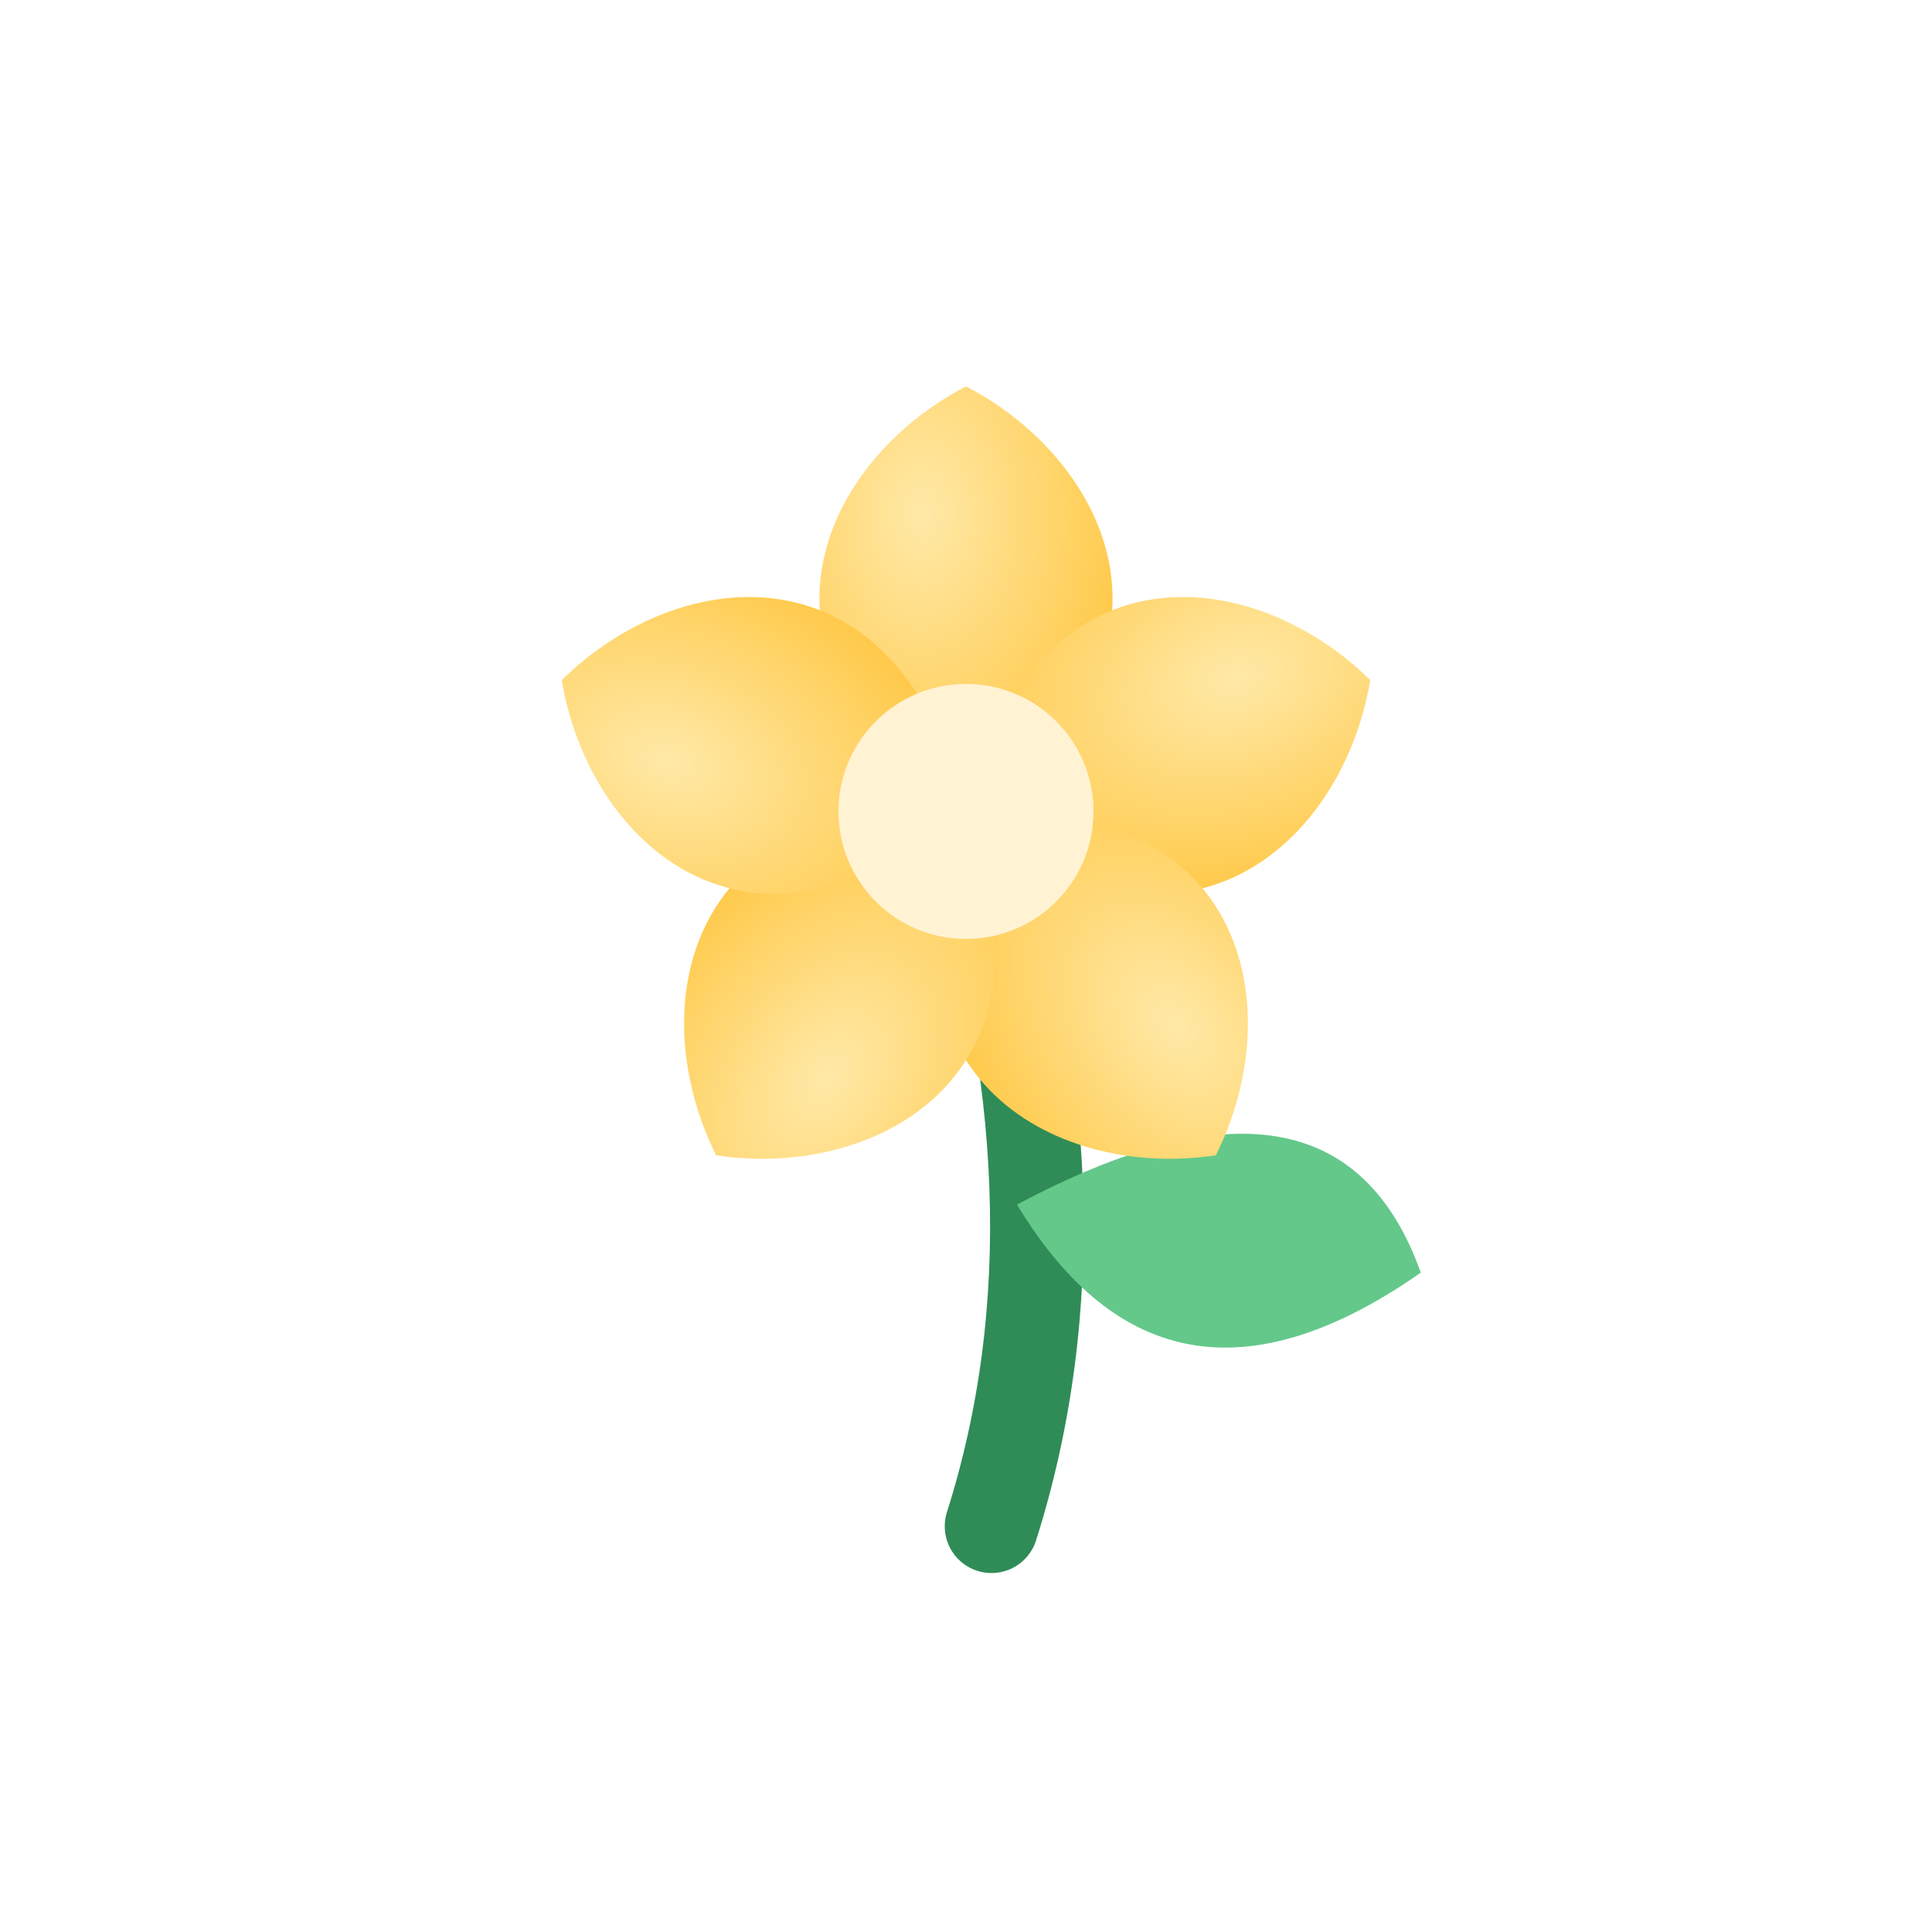
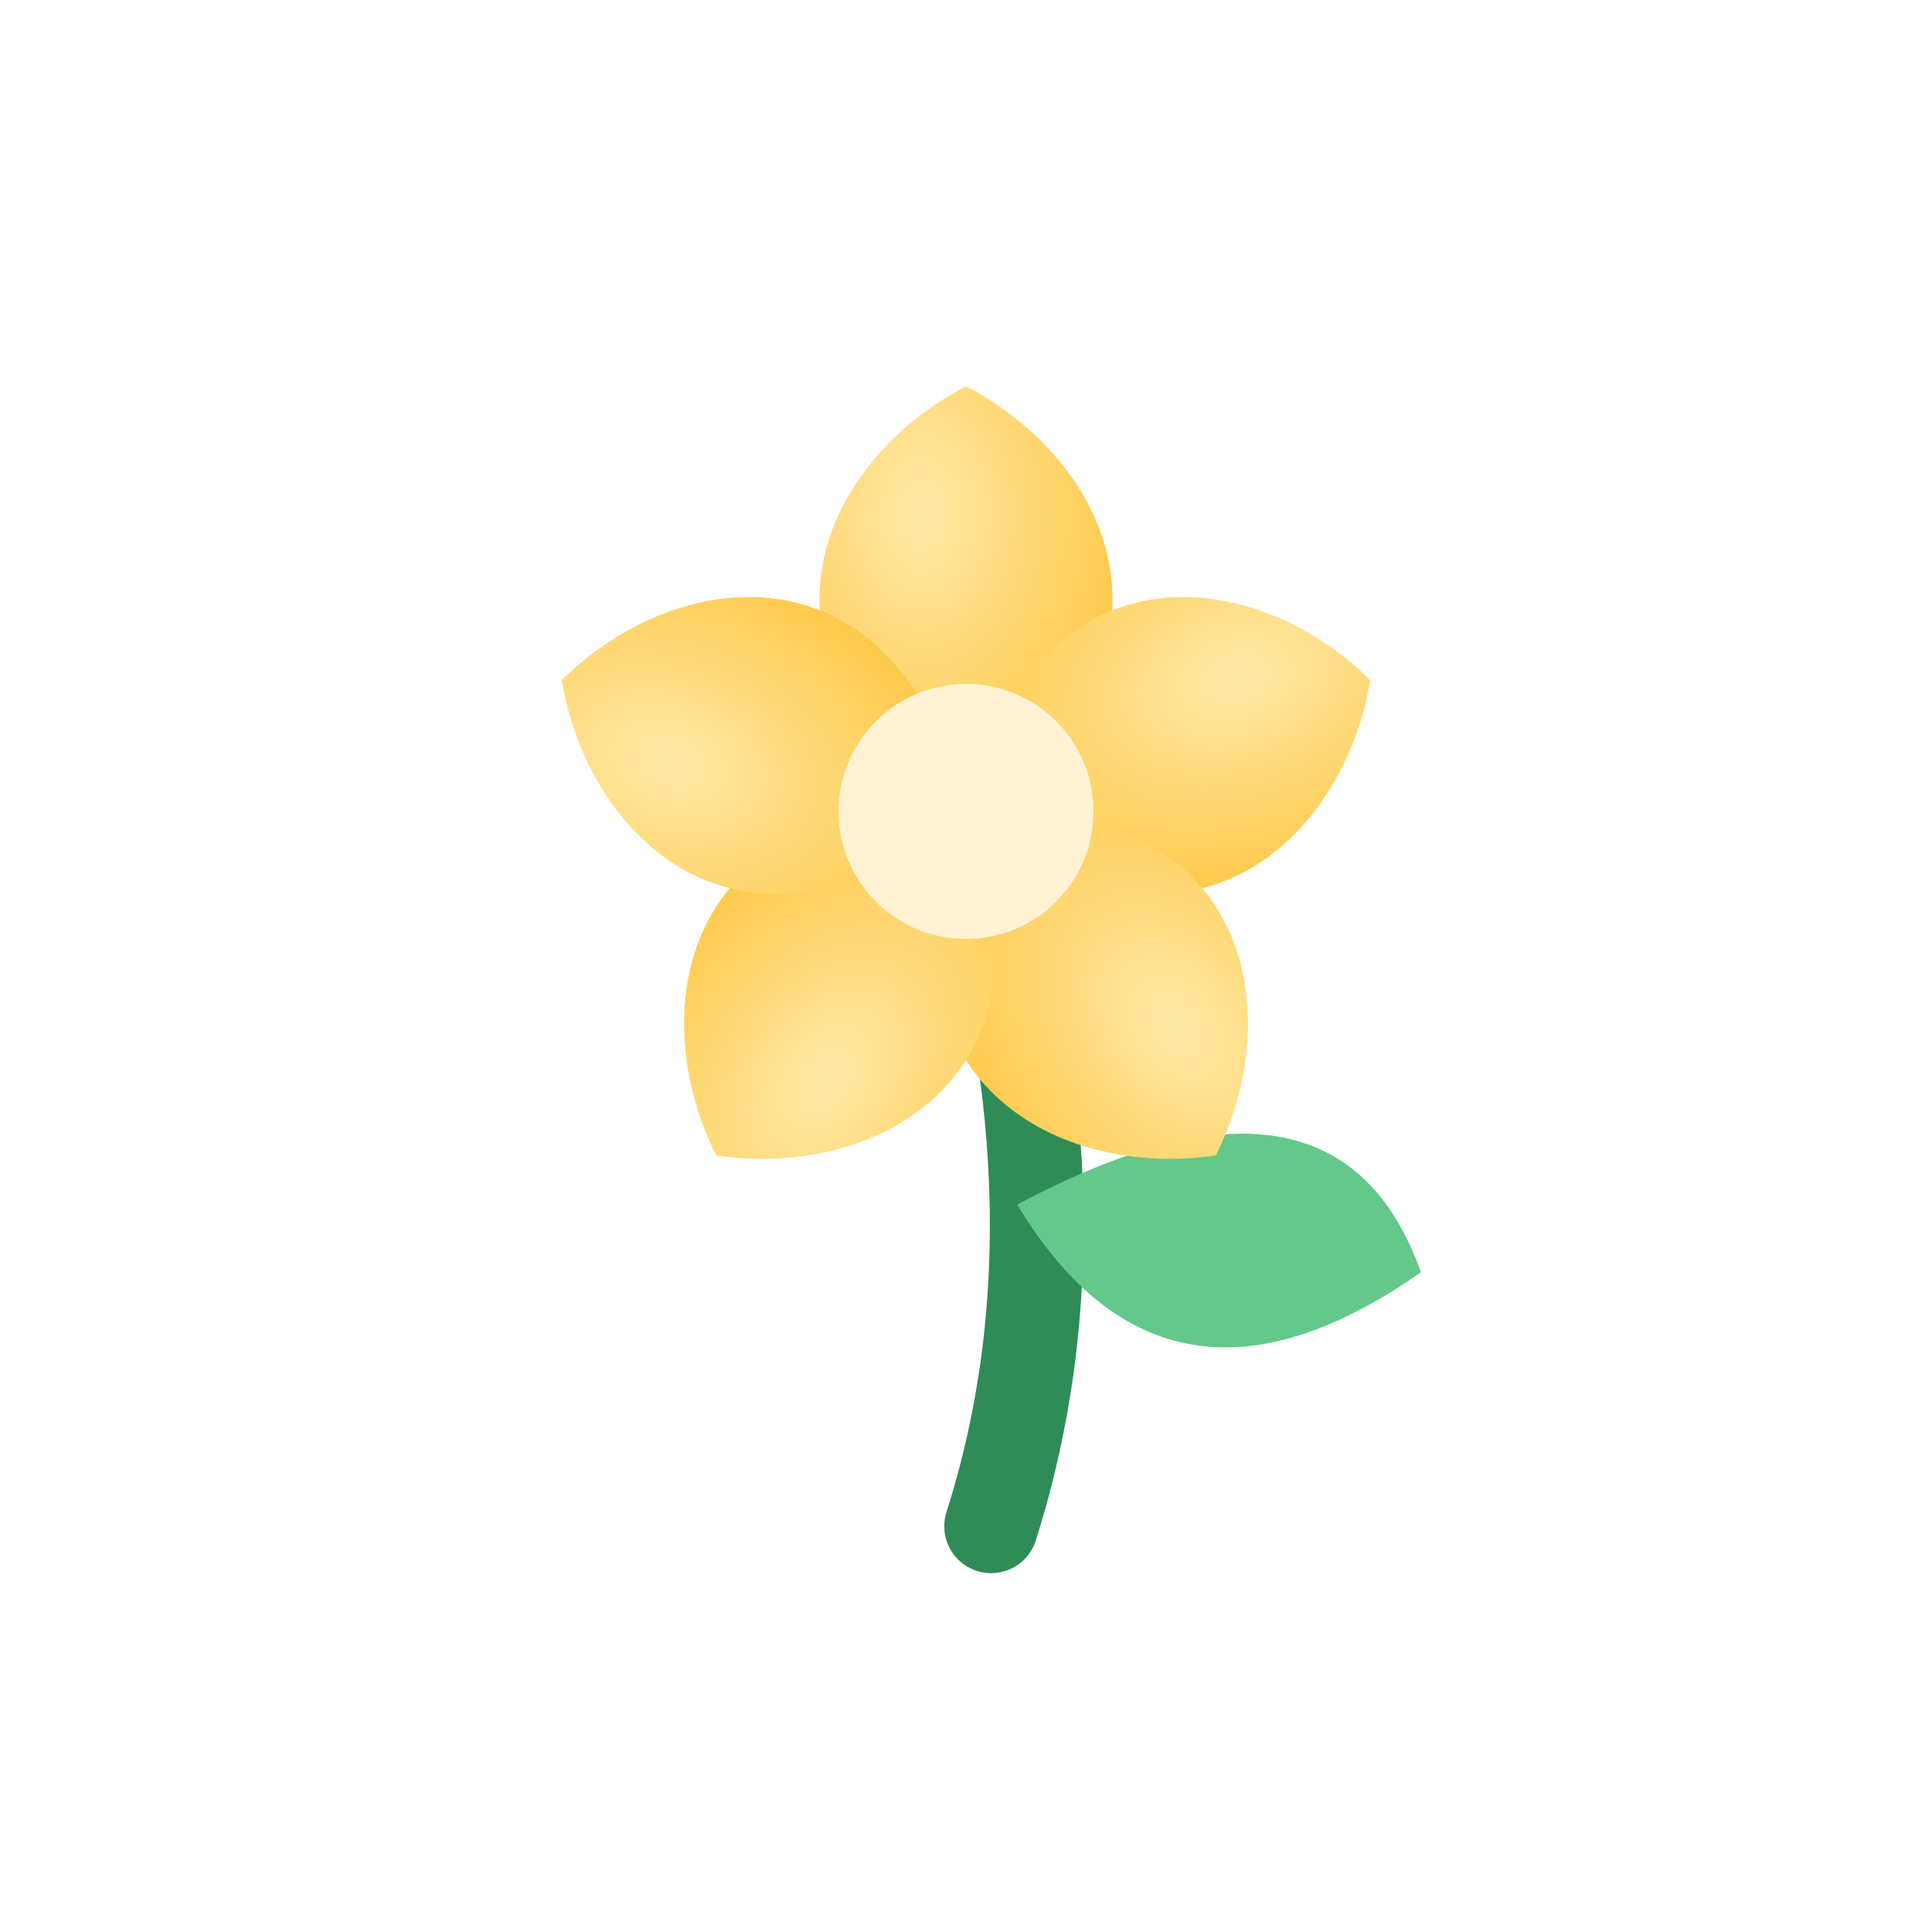
<svg xmlns="http://www.w3.org/2000/svg" viewBox="0 0 200 200" width="200" height="200">
  <defs>
    <radialGradient id="yellowBall" cx="0.35" cy="0.3" r="0.8">
      <stop offset="0" stop-color="#FFE9A8" />
      <stop offset="1" stop-color="#FFC53D" />
    </radialGradient>
  </defs>
  <g id="item-flowerYellow">
-     <path d="M 100 84 q 13.2 40.7 2.64 74" fill="none" stroke="#2F8C57" stroke-width="9.68" stroke-linecap="round" />
-     <path d="M 105.28 124.7 q 33 -17.6 41.8 7.04 q -26.4 18.48 -41.8 -7.04 Z" fill="#63C88A" />
+     <path d="M 100 84 q 13.2 40.7 2.6 74" fill="none" stroke="#2F8C57" stroke-width="9.7" stroke-linecap="round" />
+     <path d="M 105.3 124.7 q 33 -17.6 41.8 7 q -26.4 18.5 -41.8 -7 Z" fill="#63C88A" />
    <g transform="translate(100 84) rotate(0)">
-       <path d="M 0 0 C 24.64 -15.4 15.28 -36.08 0 -44 C -15.28 -36.08 -24.64 -15.4 0 0 Z" fill="url(#yellowBall)" />
+       <path d="M 0 0 C 24.6 -15.4 15.3 -36.1 0 -44 C -15.3 -36.1 -24.6 -15.4 0 0 Z" fill="url(#yellowBall)" />
    </g>
    <g transform="translate(100 84) rotate(72)">
-       <path d="M 0 0 C 24.64 -15.4 15.28 -36.08 0 -44 C -15.28 -36.08 -24.64 -15.4 0 0 Z" fill="url(#yellowBall)" />
+       <path d="M 0 0 C 24.6 -15.4 15.3 -36.1 0 -44 C -15.3 -36.1 -24.6 -15.4 0 0 Z" fill="url(#yellowBall)" />
    </g>
    <g transform="translate(100 84) rotate(144)">
-       <path d="M 0 0 C 24.64 -15.4 15.28 -36.08 0 -44 C -15.28 -36.08 -24.64 -15.4 0 0 Z" fill="url(#yellowBall)" />
+       <path d="M 0 0 C 24.6 -15.4 15.3 -36.1 0 -44 C -15.3 -36.1 -24.6 -15.4 0 0 Z" fill="url(#yellowBall)" />
    </g>
    <g transform="translate(100 84) rotate(216)">
-       <path d="M 0 0 C 24.64 -15.4 15.28 -36.08 0 -44 C -15.28 -36.08 -24.64 -15.4 0 0 Z" fill="url(#yellowBall)" />
+       <path d="M 0 0 C 24.6 -15.4 15.3 -36.1 0 -44 C -15.3 -36.1 -24.6 -15.4 0 0 Z" fill="url(#yellowBall)" />
    </g>
    <g transform="translate(100 84) rotate(288)">
-       <path d="M 0 0 C 24.64 -15.4 15.28 -36.08 0 -44 C -15.28 -36.08 -24.64 -15.4 0 0 Z" fill="url(#yellowBall)" />
+       <path d="M 0 0 C 24.6 -15.4 15.3 -36.1 0 -44 C -15.3 -36.1 -24.6 -15.4 0 0 Z" fill="url(#yellowBall)" />
    </g>
    <circle cx="100" cy="84" r="13.2" fill="#FFF3D4" />
  </g>
</svg>
